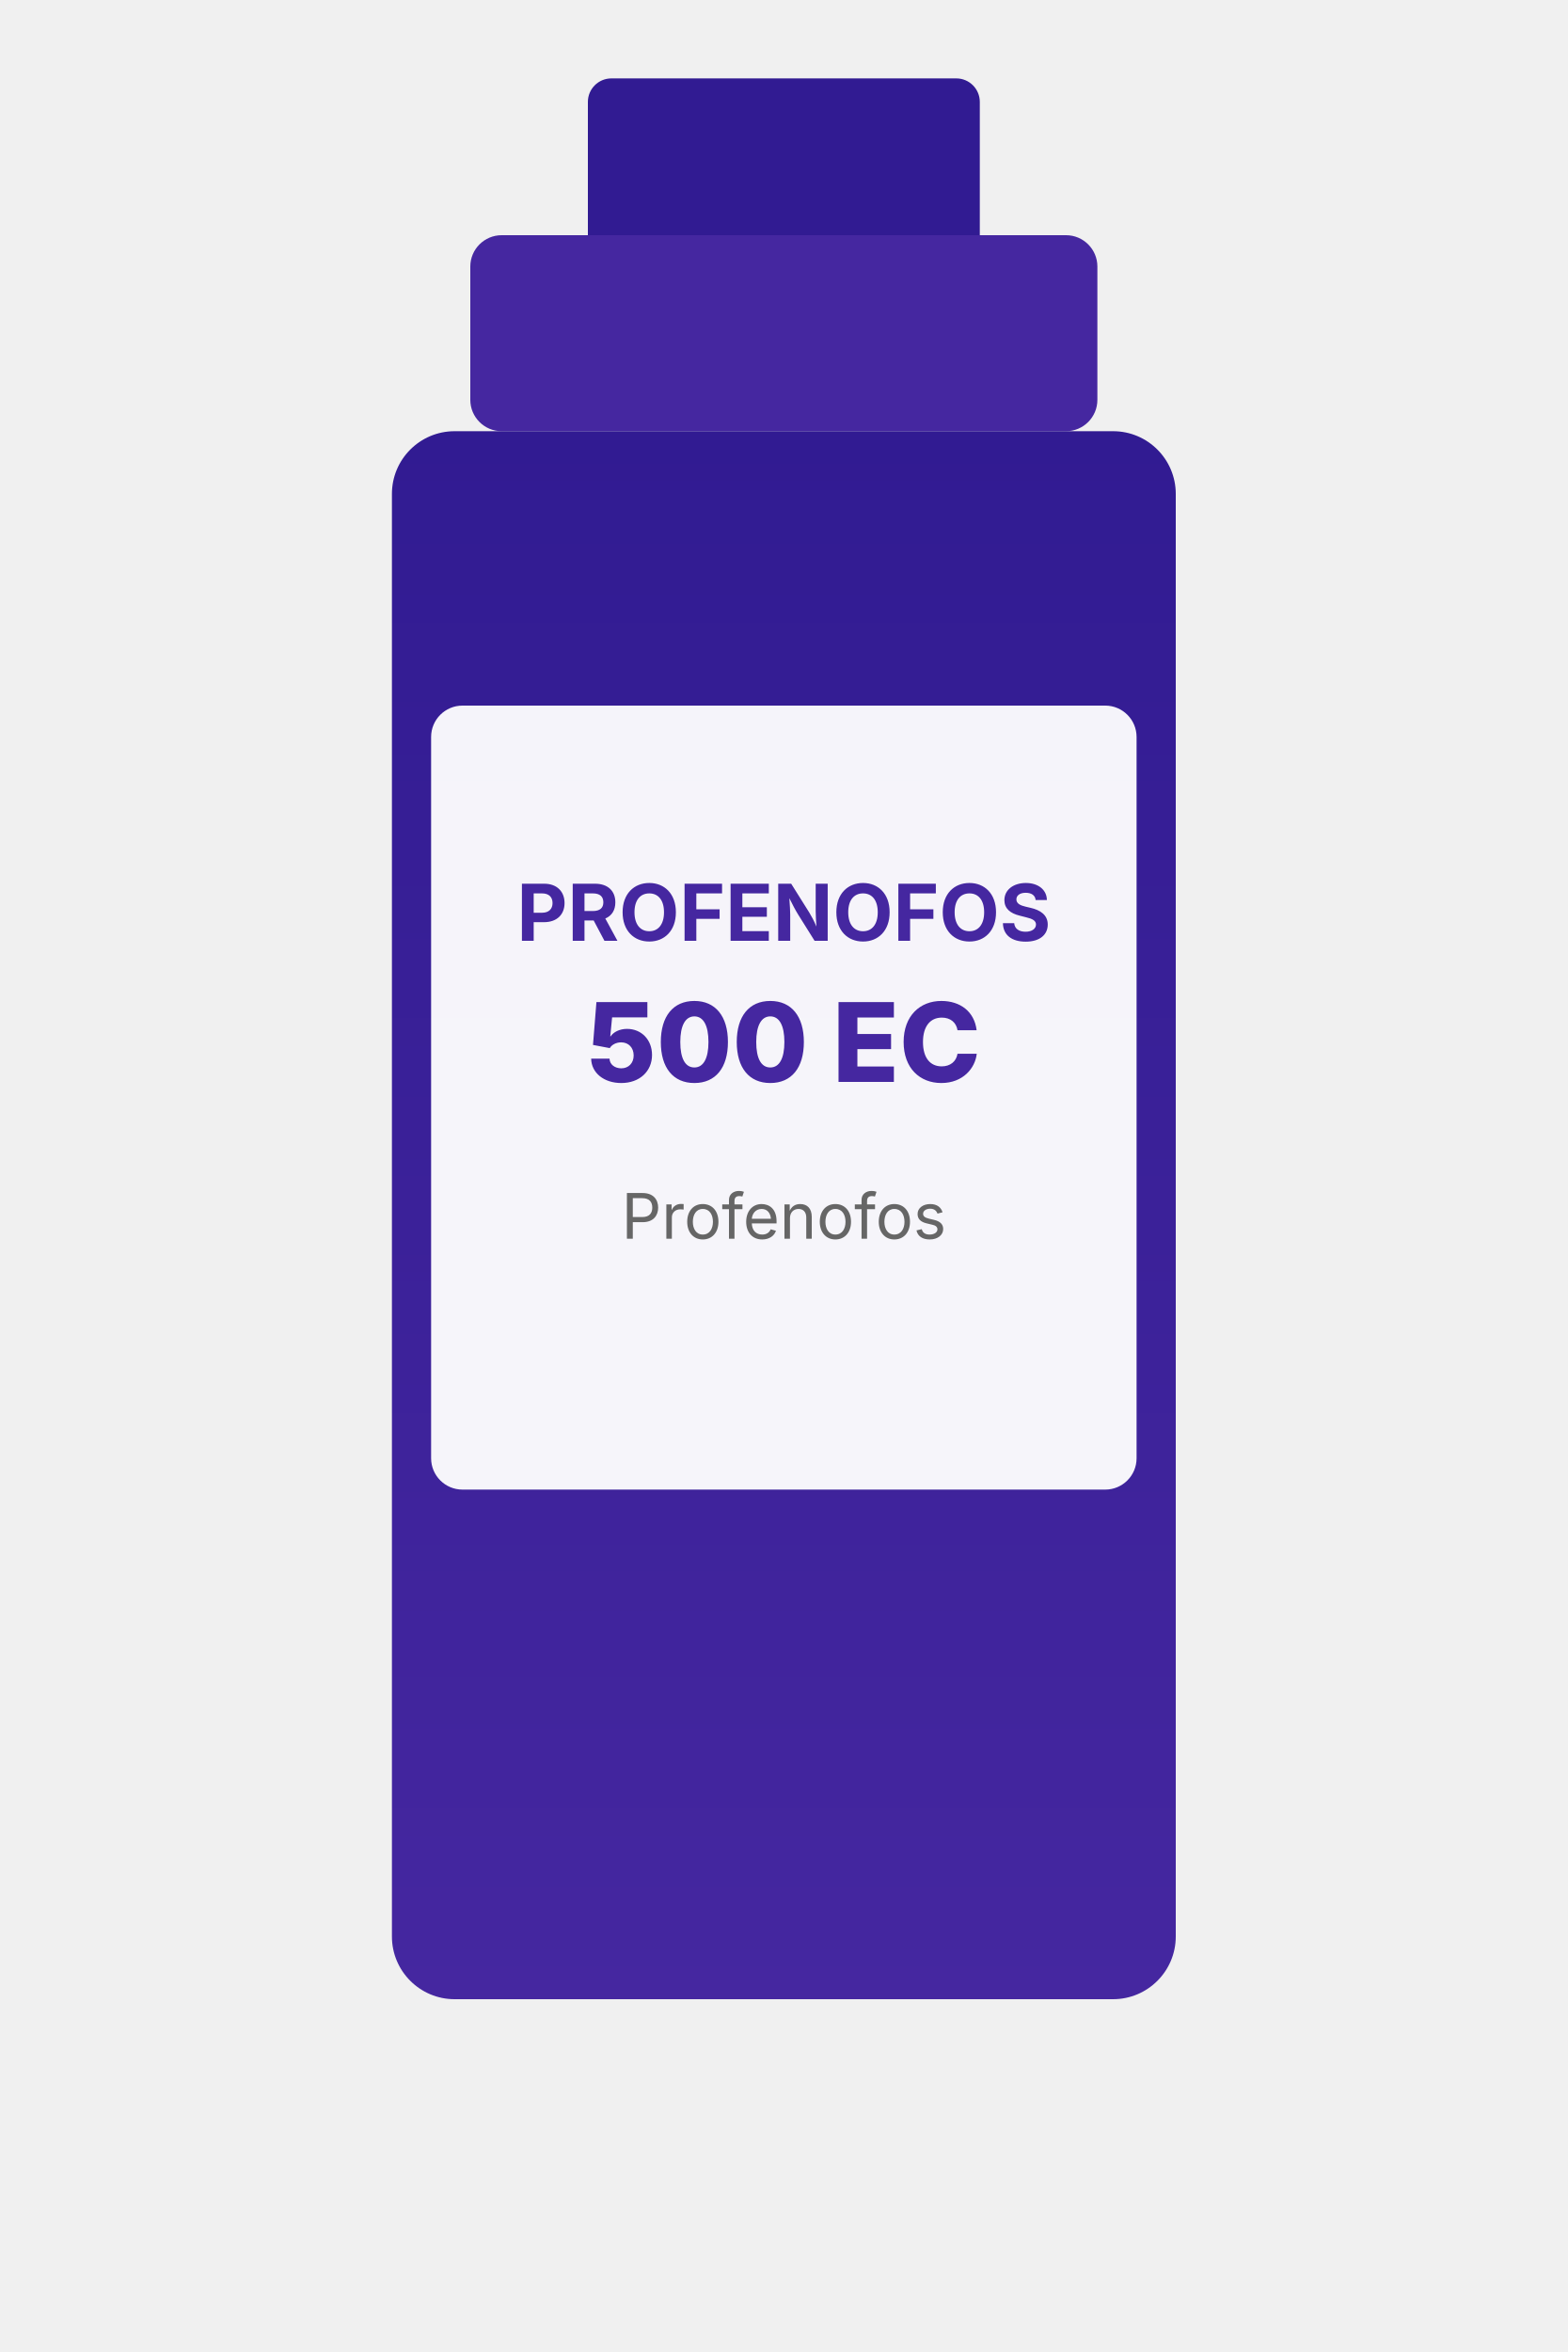
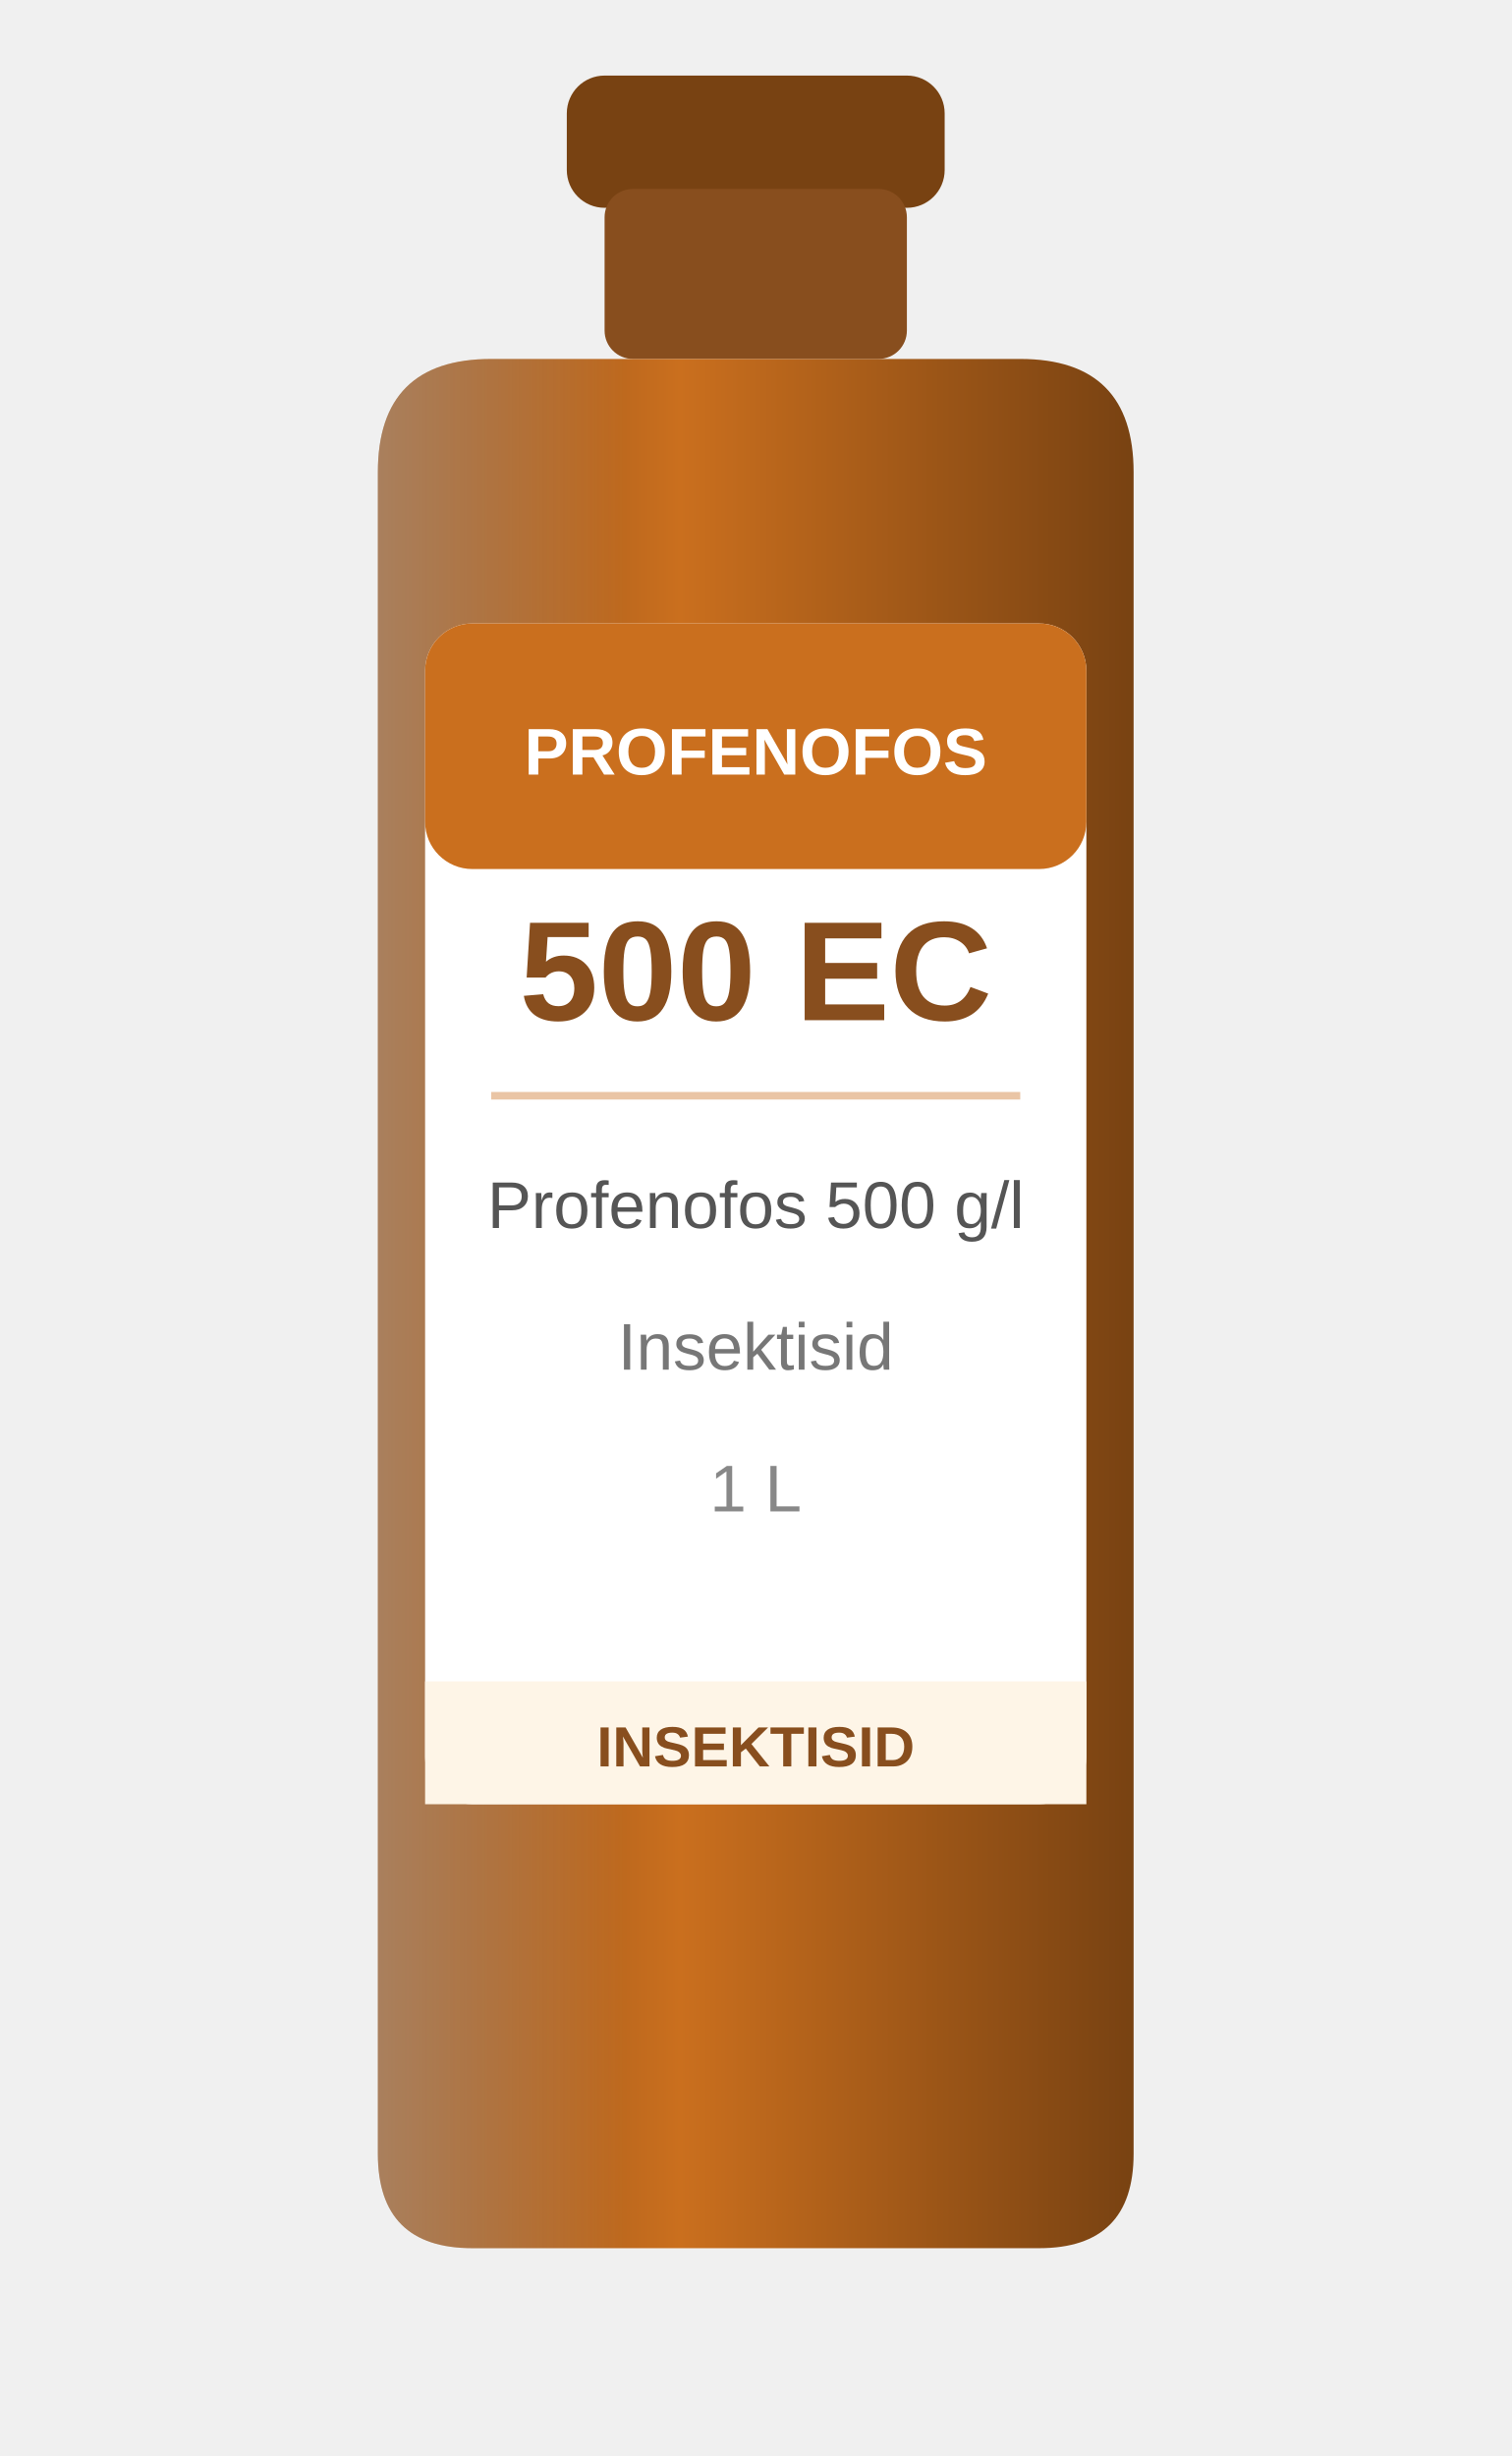
- <svg xmlns="http://www.w3.org/2000/svg" viewBox="0 0 200 300" fill="none">
+ <svg xmlns="http://www.w3.org/2000/svg" viewBox="0 0 160 260" fill="none">
  <defs>
-     <linearGradient id="b" x1="0" y1="0" x2="0" y2="1">
-       <stop offset="0%" stop-color="#311B92" />
-       <stop offset="100%" stop-color="#4527A0" />
+     <linearGradient id="body" x1="0" y1="0" x2="1" y2="0">
+       <stop offset="0%" stop-color="#884E1E" />
+       <stop offset="40%" stop-color="#CA6F1E" />
+       <stop offset="100%" stop-color="#784212" />
+     </linearGradient>
+     <linearGradient id="shine" x1="0" y1="0" x2="1" y2="0">
+       <stop offset="0%" stop-color="white" stop-opacity="0.28" />
+       <stop offset="100%" stop-color="white" stop-opacity="0" />
    </linearGradient>
  </defs>
-   <rect x="75" y="10" width="50" height="25" rx="3" fill="#311B92" />
-   <rect x="60" y="30" width="80" height="25" rx="4" fill="#4527A0" />
-   <rect x="50" y="55" width="100" height="200" rx="8" fill="url(#b)" />
-   <rect x="55" y="90" width="90" height="100" rx="4" fill="white" opacity="0.95" />
-   <text x="100" y="120" text-anchor="middle" font-family="Inter,sans-serif" font-size="10" font-weight="700" fill="#4527A0">PROFENOFOS</text>
-   <text x="100" y="138" text-anchor="middle" font-family="Inter,sans-serif" font-size="14" font-weight="800" fill="#4527A0">500 EC</text>
-   <text x="100" y="158" text-anchor="middle" font-family="Inter,sans-serif" font-size="8" fill="#666">Profenofos</text>
+   <rect x="60" y="8" width="40" height="14" rx="4" fill="#784212" />
+   <rect x="64" y="20" width="32" height="18" rx="3" fill="#884E1E" />
+   <path d="M40 50 Q40 38 52 38 L108 38 Q120 38 120 50 L120 228 Q120 238 110 238 L50 238 Q40 238 40 228 Z" fill="url(#body)" />
+   <path d="M40 50 Q40 38 52 38 L66 38 L66 238 L50 238 Q40 238 40 228 Z" fill="url(#shine)" />
+   <rect x="45" y="66" width="70" height="125" rx="5" fill="white" />
+   <rect x="45" y="66" width="70" height="26" rx="5" fill="#CA6F1E" />
+   <text x="80" y="82" text-anchor="middle" font-family="Arial,sans-serif" font-size="7" font-weight="800" fill="white">PROFENOFOS</text>
+   <text x="80" y="108" text-anchor="middle" font-family="Arial,sans-serif" font-size="15" font-weight="800" fill="#884E1E">500 EC</text>
+   <line x1="52" y1="116" x2="108" y2="116" stroke="#CA6F1E" stroke-width="0.8" opacity="0.4" />
+   <text x="80" y="130" text-anchor="middle" font-family="Arial,sans-serif" font-size="7" fill="#555">Profenofos 500 g/l</text>
+   <text x="80" y="145" text-anchor="middle" font-family="Arial,sans-serif" font-size="7" fill="#777">Insektisid</text>
+   <text x="80" y="160" text-anchor="middle" font-family="Arial,sans-serif" font-size="7" fill="#888">1 L</text>
+   <rect x="45" y="178" width="70" height="13" rx="0" fill="#FEF5E7" />
+   <text x="80" y="187" text-anchor="middle" font-family="Arial,sans-serif" font-size="6" fill="#884E1E" font-weight="600">INSEKTISID</text>
</svg>
